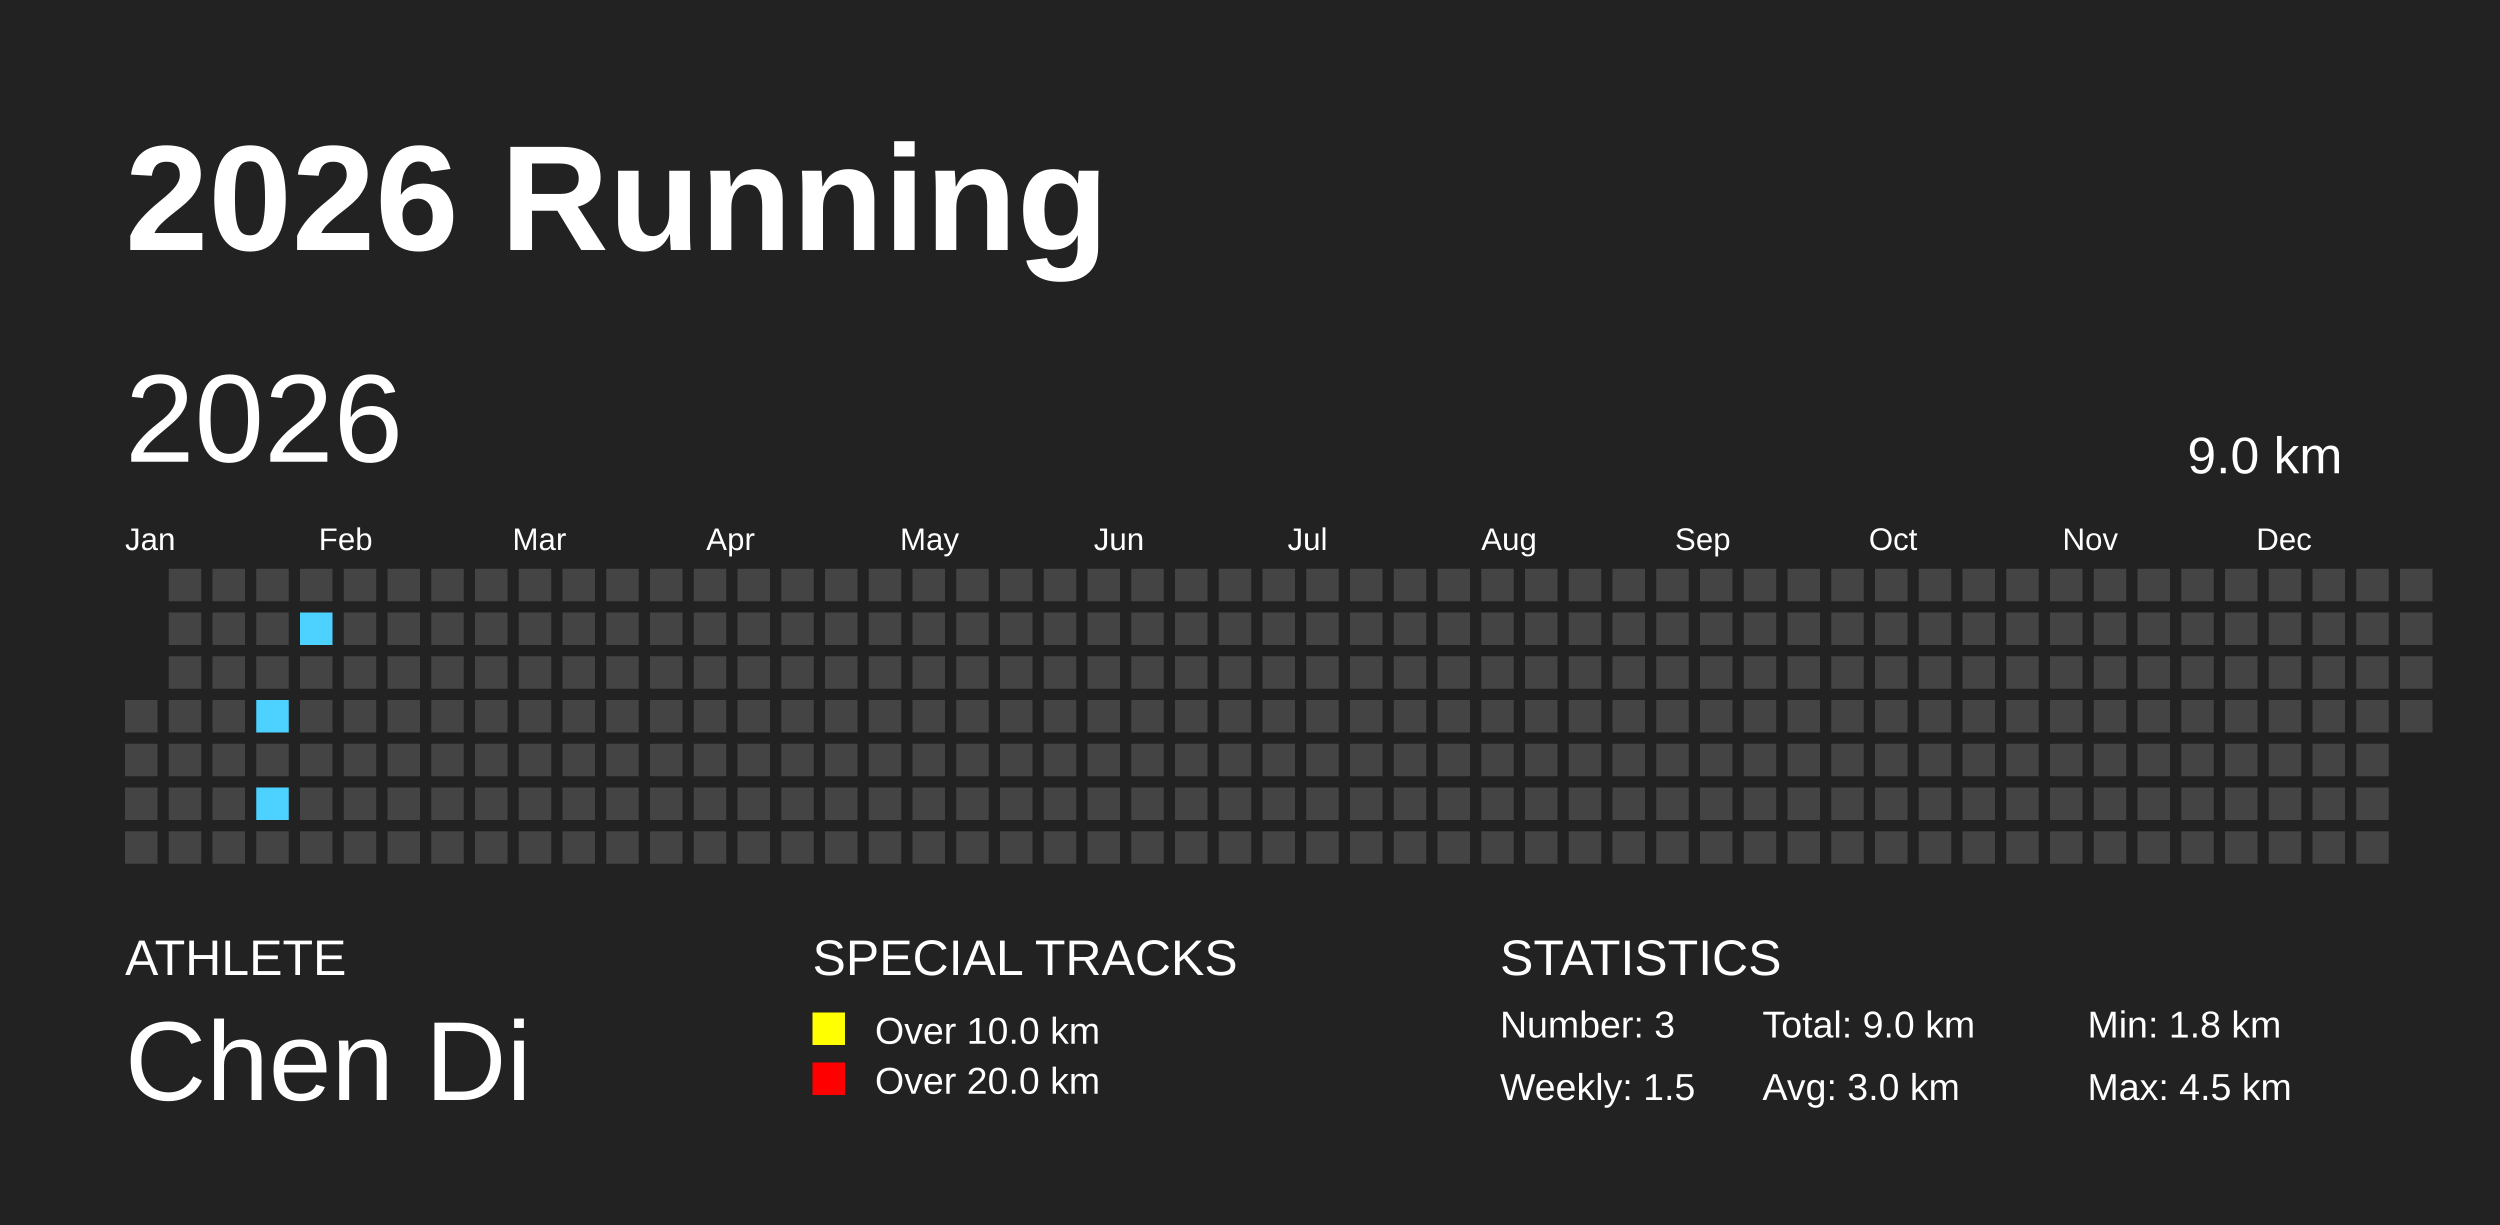
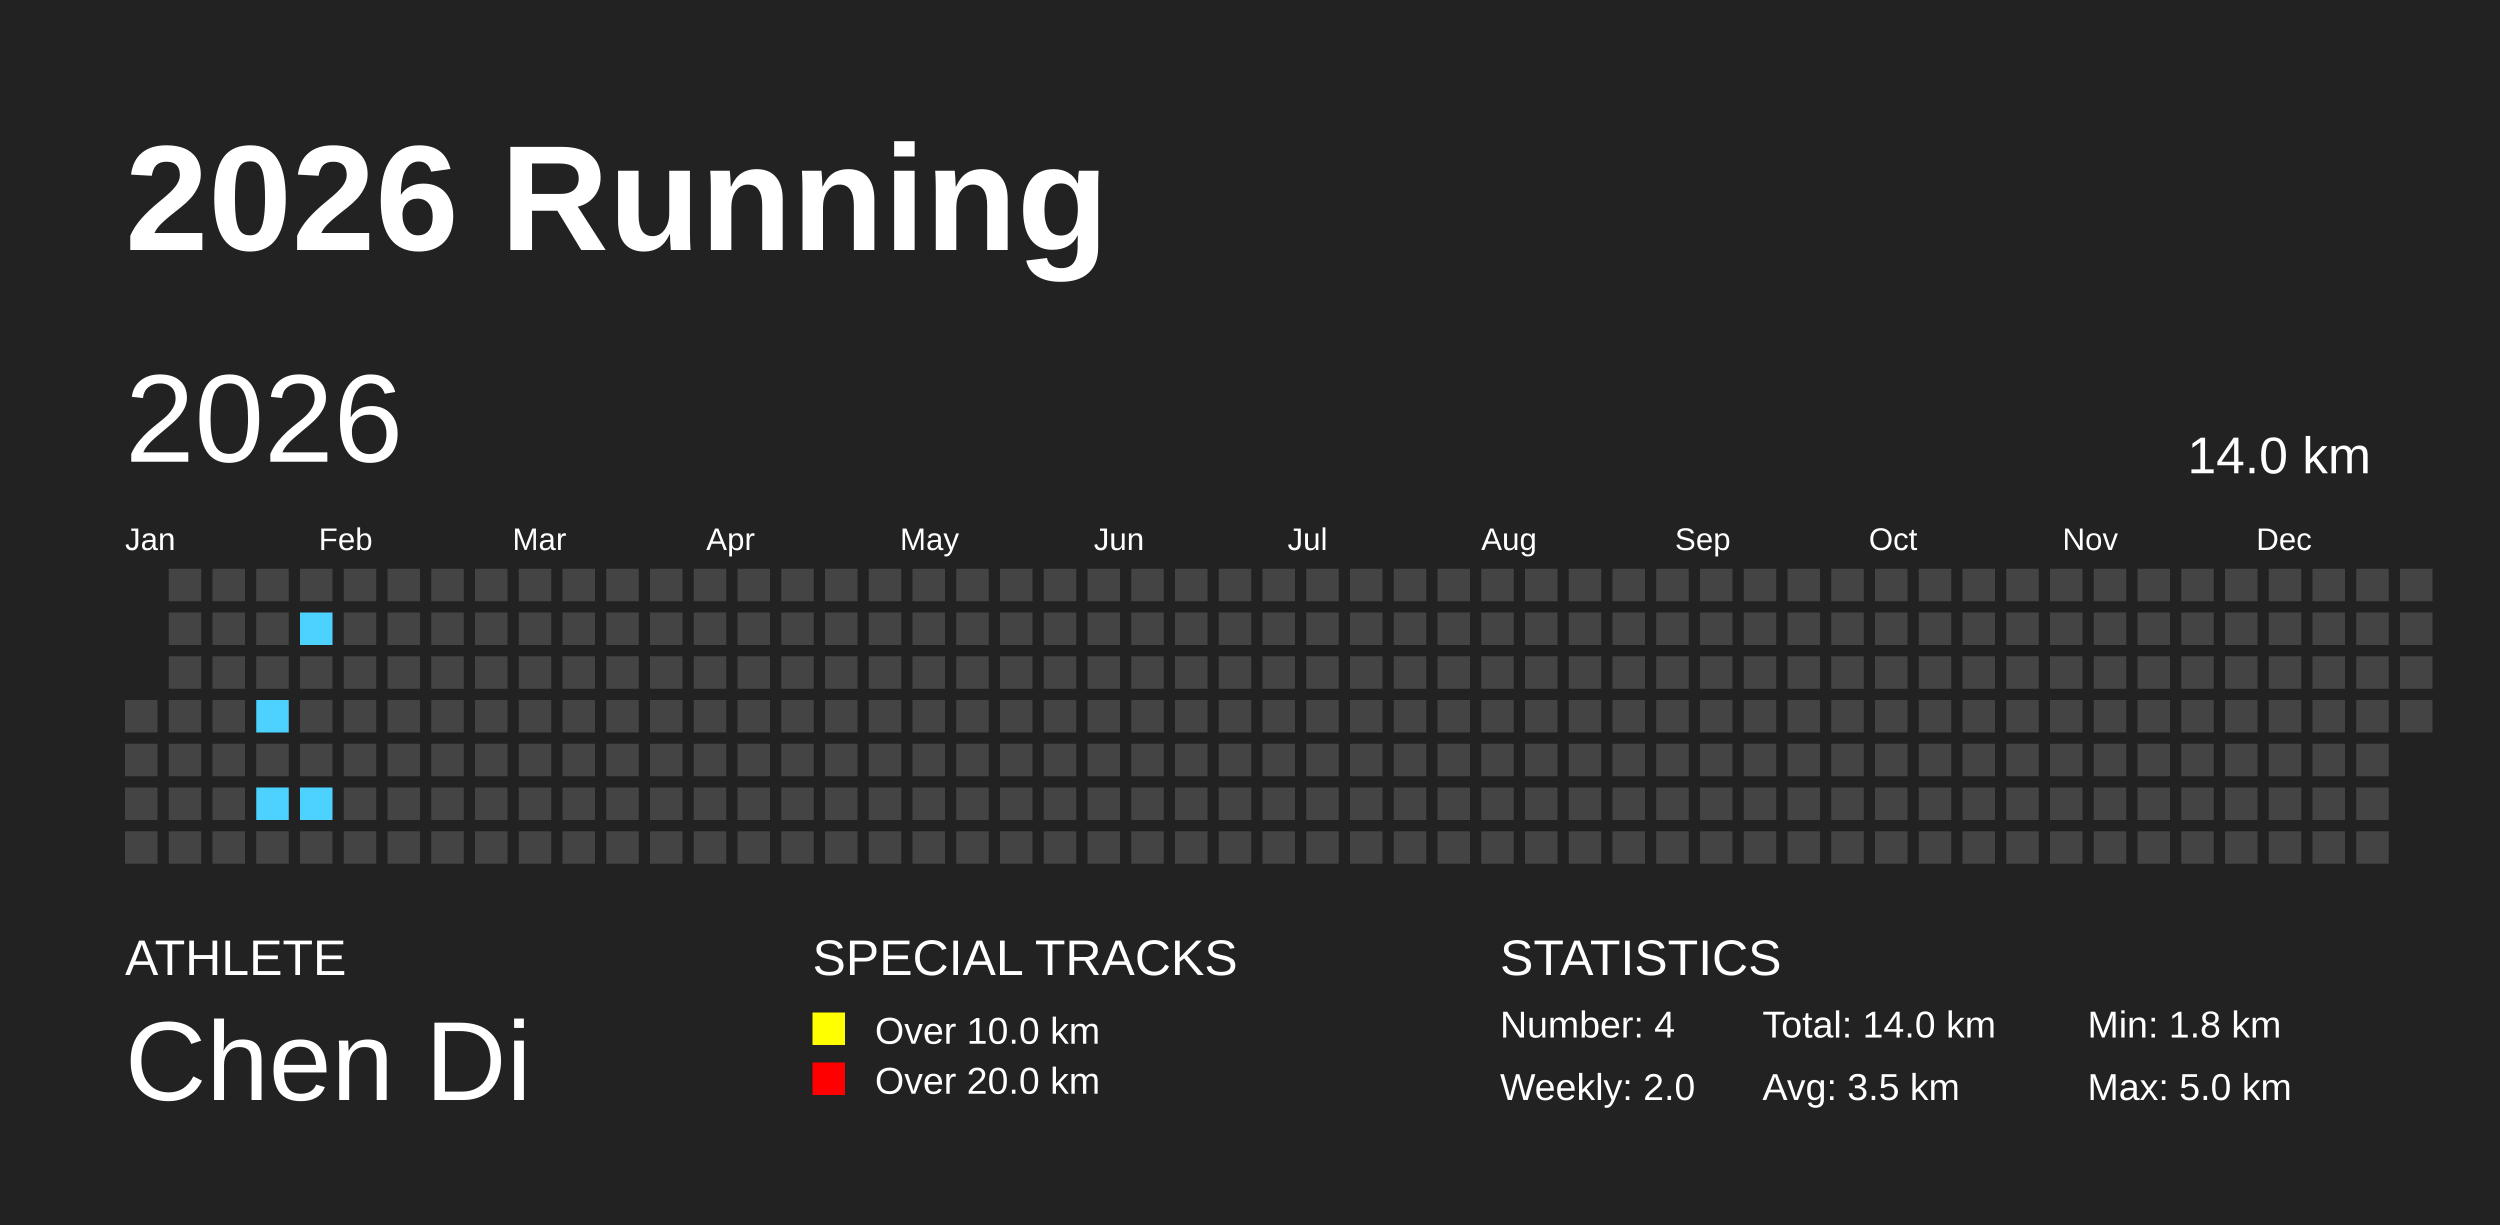
<svg xmlns="http://www.w3.org/2000/svg" baseProfile="full" height="98mm" version="1.1" viewBox="0,0,200,98" width="200mm">
  <defs />
  <rect fill="#222222" height="98" width="200" x="0" y="0" />
  <text fill="#FFFFFF" style="font-size:12px; font-family:Arial; font-weight:bold;" x="10" y="20">2026 Running</text>
  <text fill="#FFFFFF" style="font-size:4px; font-family:Arial" x="10" y="78">ATHLETE</text>
  <text fill="#FFFFFF" style="font-size:9px; font-family:Arial" x="10" y="88">Chen Di</text>
  <text fill="#FFFFFF" style="font-size:4px; font-family:Arial" x="65" y="78">SPECIAL TRACKS</text>
  <rect fill="yellow" height="2.6" width="2.6" x="65" y="81" />
  <text fill="#FFFFFF" style="font-size:3px; font-family:Arial" x="70" y="83.5">Over 10.0 km</text>
  <rect fill="red" height="2.6" width="2.6" x="65" y="85" />
  <text fill="#FFFFFF" style="font-size:3px; font-family:Arial" x="70" y="87.5">Over 20.0 km</text>
  <text fill="#FFFFFF" style="font-size:4px; font-family:Arial" x="120" y="78">STATISTICS</text>
-   <text fill="#FFFFFF" style="font-size:3px; font-family:Arial" x="120" y="83">Number: 3</text>
-   <text fill="#FFFFFF" style="font-size:3px; font-family:Arial" x="120" y="88">Weekly: 1.5</text>
-   <text fill="#FFFFFF" style="font-size:3px; font-family:Arial" x="141" y="83">Total: 9.0 km</text>
-   <text fill="#FFFFFF" style="font-size:3px; font-family:Arial" x="141" y="88">Avg: 3.0 km</text>
+   <text fill="#FFFFFF" style="font-size:3px; font-family:Arial" x="120" y="83">Number: 4</text>
+   <text fill="#FFFFFF" style="font-size:3px; font-family:Arial" x="120" y="88">Weekly: 2.0</text>
+   <text fill="#FFFFFF" style="font-size:3px; font-family:Arial" x="141" y="83">Total: 14.0 km</text>
+   <text fill="#FFFFFF" style="font-size:3px; font-family:Arial" x="141" y="88">Avg: 3.5 km</text>
  <text fill="#FFFFFF" style="font-size:3px; font-family:Arial" x="167" y="83">Min: 1.8 km</text>
-   <text fill="#FFFFFF" style="font-size:3px; font-family:Arial" x="167" y="88">Max: 4.5 km</text>
+   <text fill="#FFFFFF" style="font-size:3px; font-family:Arial" x="167" y="88">Max: 5.0 km</text>
  <text dominant-baseline="hanging" fill="#FFFFFF" style="font-size:10.0px; font-family:Arial;" x="10" y="30">2026</text>
-   <text dominant-baseline="hanging" fill="#FFFFFF" style="font-size:4.125px; font-family:Arial;" x="175" y="35">9.0 km</text>
+   <text dominant-baseline="hanging" fill="#FFFFFF" style="font-size:4.125px; font-family:Arial;" x="175" y="35">14.0 km</text>
  <text fill="#FFFFFF" style="font-size:2.5px; font-family:Arial" x="10.0" y="44">Jan</text>
  <text fill="#FFFFFF" style="font-size:2.5px; font-family:Arial" x="25.5" y="44">Feb</text>
  <text fill="#FFFFFF" style="font-size:2.5px; font-family:Arial" x="41.0" y="44">Mar</text>
  <text fill="#FFFFFF" style="font-size:2.5px; font-family:Arial" x="56.5" y="44">Apr</text>
  <text fill="#FFFFFF" style="font-size:2.5px; font-family:Arial" x="72.0" y="44">May</text>
  <text fill="#FFFFFF" style="font-size:2.5px; font-family:Arial" x="87.5" y="44">Jun</text>
  <text fill="#FFFFFF" style="font-size:2.5px; font-family:Arial" x="103.0" y="44">Jul</text>
  <text fill="#FFFFFF" style="font-size:2.5px; font-family:Arial" x="118.5" y="44">Aug</text>
  <text fill="#FFFFFF" style="font-size:2.5px; font-family:Arial" x="134.0" y="44">Sep</text>
  <text fill="#FFFFFF" style="font-size:2.5px; font-family:Arial" x="149.5" y="44">Oct</text>
  <text fill="#FFFFFF" style="font-size:2.5px; font-family:Arial" x="165.0" y="44">Nov</text>
  <text fill="#FFFFFF" style="font-size:2.5px; font-family:Arial" x="180.5" y="44">Dec</text>
  <rect fill="#444444" height="2.6" width="2.6" x="10.0" y="56.0" />
  <rect fill="#444444" height="2.6" width="2.6" x="10.0" y="59.5" />
  <rect fill="#444444" height="2.6" width="2.6" x="10.0" y="63.0" />
  <rect fill="#444444" height="2.6" width="2.6" x="10.0" y="66.5" />
  <rect fill="#444444" height="2.6" width="2.6" x="13.5" y="45.5" />
  <rect fill="#444444" height="2.6" width="2.6" x="13.5" y="49.0" />
  <rect fill="#444444" height="2.6" width="2.6" x="13.5" y="52.5" />
  <rect fill="#444444" height="2.6" width="2.6" x="13.5" y="56.0" />
  <rect fill="#444444" height="2.6" width="2.6" x="13.5" y="59.5" />
  <rect fill="#444444" height="2.6" width="2.6" x="13.5" y="63.0" />
  <rect fill="#444444" height="2.6" width="2.6" x="13.5" y="66.5" />
  <rect fill="#444444" height="2.6" width="2.6" x="17.0" y="45.5" />
  <rect fill="#444444" height="2.6" width="2.6" x="17.0" y="49.0" />
  <rect fill="#444444" height="2.6" width="2.6" x="17.0" y="52.5" />
  <rect fill="#444444" height="2.6" width="2.6" x="17.0" y="56.0" />
  <rect fill="#444444" height="2.6" width="2.6" x="17.0" y="59.5" />
  <rect fill="#444444" height="2.6" width="2.6" x="17.0" y="63.0" />
  <rect fill="#444444" height="2.6" width="2.6" x="17.0" y="66.5" />
  <rect fill="#444444" height="2.6" width="2.6" x="20.5" y="45.5" />
  <rect fill="#444444" height="2.6" width="2.6" x="20.5" y="49.0" />
  <rect fill="#444444" height="2.6" width="2.6" x="20.5" y="52.5" />
  <rect fill="#4DD2FF" height="2.6" width="2.6" x="20.5" y="56.0" />
  <rect fill="#444444" height="2.6" width="2.6" x="20.5" y="59.5" />
  <rect fill="#4DD2FF" height="2.6" width="2.6" x="20.5" y="63.0" />
  <rect fill="#444444" height="2.6" width="2.6" x="20.5" y="66.5" />
  <rect fill="#444444" height="2.6" width="2.6" x="24.0" y="45.5" />
  <rect fill="#4DD2FF" height="2.6" width="2.6" x="24.0" y="49.0" />
  <rect fill="#444444" height="2.6" width="2.6" x="24.0" y="52.5" />
  <rect fill="#444444" height="2.6" width="2.6" x="24.0" y="56.0" />
  <rect fill="#444444" height="2.6" width="2.6" x="24.0" y="59.5" />
-   <rect fill="#444444" height="2.6" width="2.6" x="24.0" y="63.0" />
+   <rect fill="#4DD2FF" height="2.6" width="2.6" x="24.0" y="63.0" />
  <rect fill="#444444" height="2.6" width="2.6" x="24.0" y="66.5" />
  <rect fill="#444444" height="2.6" width="2.6" x="27.5" y="45.5" />
  <rect fill="#444444" height="2.6" width="2.6" x="27.5" y="49.0" />
  <rect fill="#444444" height="2.6" width="2.6" x="27.5" y="52.5" />
  <rect fill="#444444" height="2.6" width="2.6" x="27.5" y="56.0" />
  <rect fill="#444444" height="2.6" width="2.6" x="27.5" y="59.5" />
  <rect fill="#444444" height="2.6" width="2.6" x="27.5" y="63.0" />
  <rect fill="#444444" height="2.6" width="2.6" x="27.5" y="66.5" />
  <rect fill="#444444" height="2.6" width="2.6" x="31.0" y="45.5" />
  <rect fill="#444444" height="2.6" width="2.6" x="31.0" y="49.0" />
  <rect fill="#444444" height="2.6" width="2.6" x="31.0" y="52.5" />
  <rect fill="#444444" height="2.6" width="2.6" x="31.0" y="56.0" />
  <rect fill="#444444" height="2.6" width="2.6" x="31.0" y="59.5" />
  <rect fill="#444444" height="2.6" width="2.6" x="31.0" y="63.0" />
  <rect fill="#444444" height="2.6" width="2.6" x="31.0" y="66.5" />
  <rect fill="#444444" height="2.6" width="2.6" x="34.5" y="45.5" />
  <rect fill="#444444" height="2.6" width="2.6" x="34.5" y="49.0" />
  <rect fill="#444444" height="2.6" width="2.6" x="34.5" y="52.5" />
  <rect fill="#444444" height="2.6" width="2.6" x="34.5" y="56.0" />
  <rect fill="#444444" height="2.6" width="2.6" x="34.5" y="59.5" />
  <rect fill="#444444" height="2.6" width="2.6" x="34.5" y="63.0" />
  <rect fill="#444444" height="2.6" width="2.6" x="34.5" y="66.5" />
  <rect fill="#444444" height="2.6" width="2.6" x="38.0" y="45.5" />
  <rect fill="#444444" height="2.6" width="2.6" x="38.0" y="49.0" />
  <rect fill="#444444" height="2.6" width="2.6" x="38.0" y="52.5" />
  <rect fill="#444444" height="2.6" width="2.6" x="38.0" y="56.0" />
  <rect fill="#444444" height="2.6" width="2.6" x="38.0" y="59.5" />
  <rect fill="#444444" height="2.6" width="2.6" x="38.0" y="63.0" />
  <rect fill="#444444" height="2.6" width="2.6" x="38.0" y="66.5" />
  <rect fill="#444444" height="2.6" width="2.6" x="41.5" y="45.5" />
  <rect fill="#444444" height="2.6" width="2.6" x="41.5" y="49.0" />
  <rect fill="#444444" height="2.6" width="2.6" x="41.5" y="52.5" />
  <rect fill="#444444" height="2.6" width="2.6" x="41.5" y="56.0" />
  <rect fill="#444444" height="2.6" width="2.6" x="41.5" y="59.5" />
  <rect fill="#444444" height="2.6" width="2.6" x="41.5" y="63.0" />
  <rect fill="#444444" height="2.6" width="2.6" x="41.5" y="66.5" />
  <rect fill="#444444" height="2.6" width="2.6" x="45.0" y="45.5" />
  <rect fill="#444444" height="2.6" width="2.6" x="45.0" y="49.0" />
  <rect fill="#444444" height="2.6" width="2.6" x="45.0" y="52.5" />
  <rect fill="#444444" height="2.6" width="2.6" x="45.0" y="56.0" />
  <rect fill="#444444" height="2.6" width="2.6" x="45.0" y="59.5" />
  <rect fill="#444444" height="2.6" width="2.6" x="45.0" y="63.0" />
  <rect fill="#444444" height="2.6" width="2.6" x="45.0" y="66.5" />
  <rect fill="#444444" height="2.6" width="2.6" x="48.5" y="45.5" />
  <rect fill="#444444" height="2.6" width="2.6" x="48.5" y="49.0" />
  <rect fill="#444444" height="2.6" width="2.6" x="48.5" y="52.5" />
  <rect fill="#444444" height="2.6" width="2.6" x="48.5" y="56.0" />
  <rect fill="#444444" height="2.6" width="2.6" x="48.5" y="59.5" />
  <rect fill="#444444" height="2.6" width="2.6" x="48.5" y="63.0" />
  <rect fill="#444444" height="2.6" width="2.6" x="48.5" y="66.5" />
  <rect fill="#444444" height="2.6" width="2.6" x="52.0" y="45.5" />
  <rect fill="#444444" height="2.6" width="2.6" x="52.0" y="49.0" />
  <rect fill="#444444" height="2.6" width="2.6" x="52.0" y="52.5" />
  <rect fill="#444444" height="2.6" width="2.6" x="52.0" y="56.0" />
  <rect fill="#444444" height="2.6" width="2.6" x="52.0" y="59.5" />
  <rect fill="#444444" height="2.6" width="2.6" x="52.0" y="63.0" />
  <rect fill="#444444" height="2.6" width="2.6" x="52.0" y="66.5" />
  <rect fill="#444444" height="2.6" width="2.6" x="55.5" y="45.5" />
  <rect fill="#444444" height="2.6" width="2.6" x="55.5" y="49.0" />
  <rect fill="#444444" height="2.6" width="2.6" x="55.5" y="52.5" />
  <rect fill="#444444" height="2.6" width="2.6" x="55.5" y="56.0" />
  <rect fill="#444444" height="2.6" width="2.6" x="55.5" y="59.5" />
  <rect fill="#444444" height="2.6" width="2.6" x="55.5" y="63.0" />
  <rect fill="#444444" height="2.6" width="2.6" x="55.5" y="66.5" />
  <rect fill="#444444" height="2.6" width="2.6" x="59.0" y="45.5" />
  <rect fill="#444444" height="2.6" width="2.6" x="59.0" y="49.0" />
  <rect fill="#444444" height="2.6" width="2.6" x="59.0" y="52.5" />
  <rect fill="#444444" height="2.6" width="2.6" x="59.0" y="56.0" />
  <rect fill="#444444" height="2.6" width="2.6" x="59.0" y="59.5" />
  <rect fill="#444444" height="2.6" width="2.6" x="59.0" y="63.0" />
  <rect fill="#444444" height="2.6" width="2.6" x="59.0" y="66.5" />
  <rect fill="#444444" height="2.6" width="2.6" x="62.5" y="45.5" />
  <rect fill="#444444" height="2.6" width="2.6" x="62.5" y="49.0" />
  <rect fill="#444444" height="2.6" width="2.6" x="62.5" y="52.5" />
  <rect fill="#444444" height="2.6" width="2.6" x="62.5" y="56.0" />
  <rect fill="#444444" height="2.6" width="2.6" x="62.5" y="59.5" />
  <rect fill="#444444" height="2.6" width="2.6" x="62.5" y="63.0" />
  <rect fill="#444444" height="2.6" width="2.6" x="62.5" y="66.5" />
  <rect fill="#444444" height="2.6" width="2.6" x="66.0" y="45.5" />
  <rect fill="#444444" height="2.6" width="2.6" x="66.0" y="49.0" />
  <rect fill="#444444" height="2.6" width="2.6" x="66.0" y="52.5" />
  <rect fill="#444444" height="2.6" width="2.6" x="66.0" y="56.0" />
  <rect fill="#444444" height="2.6" width="2.6" x="66.0" y="59.5" />
  <rect fill="#444444" height="2.6" width="2.6" x="66.0" y="63.0" />
  <rect fill="#444444" height="2.6" width="2.6" x="66.0" y="66.5" />
  <rect fill="#444444" height="2.6" width="2.6" x="69.5" y="45.5" />
  <rect fill="#444444" height="2.6" width="2.6" x="69.5" y="49.0" />
  <rect fill="#444444" height="2.6" width="2.6" x="69.5" y="52.5" />
  <rect fill="#444444" height="2.6" width="2.6" x="69.5" y="56.0" />
  <rect fill="#444444" height="2.6" width="2.6" x="69.5" y="59.5" />
  <rect fill="#444444" height="2.6" width="2.6" x="69.5" y="63.0" />
  <rect fill="#444444" height="2.6" width="2.6" x="69.5" y="66.5" />
  <rect fill="#444444" height="2.6" width="2.6" x="73.0" y="45.5" />
  <rect fill="#444444" height="2.6" width="2.6" x="73.0" y="49.0" />
  <rect fill="#444444" height="2.6" width="2.6" x="73.0" y="52.5" />
  <rect fill="#444444" height="2.6" width="2.6" x="73.0" y="56.0" />
  <rect fill="#444444" height="2.6" width="2.6" x="73.0" y="59.5" />
  <rect fill="#444444" height="2.6" width="2.6" x="73.0" y="63.0" />
  <rect fill="#444444" height="2.6" width="2.6" x="73.0" y="66.5" />
  <rect fill="#444444" height="2.6" width="2.6" x="76.5" y="45.5" />
  <rect fill="#444444" height="2.6" width="2.6" x="76.5" y="49.0" />
  <rect fill="#444444" height="2.6" width="2.6" x="76.5" y="52.5" />
  <rect fill="#444444" height="2.6" width="2.6" x="76.5" y="56.0" />
  <rect fill="#444444" height="2.6" width="2.6" x="76.5" y="59.5" />
  <rect fill="#444444" height="2.6" width="2.6" x="76.5" y="63.0" />
  <rect fill="#444444" height="2.6" width="2.6" x="76.5" y="66.5" />
  <rect fill="#444444" height="2.6" width="2.6" x="80.0" y="45.5" />
  <rect fill="#444444" height="2.6" width="2.6" x="80.0" y="49.0" />
  <rect fill="#444444" height="2.6" width="2.6" x="80.0" y="52.5" />
  <rect fill="#444444" height="2.6" width="2.6" x="80.0" y="56.0" />
  <rect fill="#444444" height="2.6" width="2.6" x="80.0" y="59.5" />
  <rect fill="#444444" height="2.6" width="2.6" x="80.0" y="63.0" />
  <rect fill="#444444" height="2.6" width="2.6" x="80.0" y="66.5" />
  <rect fill="#444444" height="2.6" width="2.6" x="83.5" y="45.5" />
  <rect fill="#444444" height="2.6" width="2.6" x="83.5" y="49.0" />
  <rect fill="#444444" height="2.6" width="2.6" x="83.5" y="52.5" />
  <rect fill="#444444" height="2.6" width="2.6" x="83.5" y="56.0" />
  <rect fill="#444444" height="2.6" width="2.6" x="83.5" y="59.5" />
  <rect fill="#444444" height="2.6" width="2.6" x="83.5" y="63.0" />
  <rect fill="#444444" height="2.6" width="2.6" x="83.5" y="66.5" />
  <rect fill="#444444" height="2.6" width="2.6" x="87.0" y="45.5" />
  <rect fill="#444444" height="2.6" width="2.6" x="87.0" y="49.0" />
  <rect fill="#444444" height="2.6" width="2.6" x="87.0" y="52.5" />
  <rect fill="#444444" height="2.6" width="2.6" x="87.0" y="56.0" />
  <rect fill="#444444" height="2.6" width="2.6" x="87.0" y="59.5" />
  <rect fill="#444444" height="2.6" width="2.6" x="87.0" y="63.0" />
  <rect fill="#444444" height="2.6" width="2.6" x="87.0" y="66.5" />
  <rect fill="#444444" height="2.6" width="2.6" x="90.5" y="45.5" />
  <rect fill="#444444" height="2.6" width="2.6" x="90.5" y="49.0" />
  <rect fill="#444444" height="2.6" width="2.6" x="90.5" y="52.5" />
  <rect fill="#444444" height="2.6" width="2.6" x="90.5" y="56.0" />
  <rect fill="#444444" height="2.6" width="2.6" x="90.5" y="59.5" />
  <rect fill="#444444" height="2.6" width="2.6" x="90.5" y="63.0" />
  <rect fill="#444444" height="2.6" width="2.6" x="90.5" y="66.5" />
  <rect fill="#444444" height="2.6" width="2.6" x="94.0" y="45.5" />
  <rect fill="#444444" height="2.6" width="2.6" x="94.0" y="49.0" />
  <rect fill="#444444" height="2.6" width="2.6" x="94.0" y="52.5" />
  <rect fill="#444444" height="2.6" width="2.6" x="94.0" y="56.0" />
  <rect fill="#444444" height="2.6" width="2.6" x="94.0" y="59.5" />
  <rect fill="#444444" height="2.6" width="2.6" x="94.0" y="63.0" />
  <rect fill="#444444" height="2.6" width="2.6" x="94.0" y="66.5" />
  <rect fill="#444444" height="2.6" width="2.6" x="97.5" y="45.5" />
  <rect fill="#444444" height="2.6" width="2.6" x="97.5" y="49.0" />
  <rect fill="#444444" height="2.6" width="2.6" x="97.5" y="52.5" />
  <rect fill="#444444" height="2.6" width="2.6" x="97.5" y="56.0" />
  <rect fill="#444444" height="2.6" width="2.6" x="97.5" y="59.5" />
  <rect fill="#444444" height="2.6" width="2.6" x="97.5" y="63.0" />
  <rect fill="#444444" height="2.6" width="2.6" x="97.5" y="66.5" />
  <rect fill="#444444" height="2.6" width="2.6" x="101.0" y="45.5" />
  <rect fill="#444444" height="2.6" width="2.6" x="101.0" y="49.0" />
  <rect fill="#444444" height="2.6" width="2.6" x="101.0" y="52.5" />
  <rect fill="#444444" height="2.6" width="2.6" x="101.0" y="56.0" />
  <rect fill="#444444" height="2.6" width="2.6" x="101.0" y="59.5" />
  <rect fill="#444444" height="2.6" width="2.6" x="101.0" y="63.0" />
  <rect fill="#444444" height="2.6" width="2.6" x="101.0" y="66.5" />
  <rect fill="#444444" height="2.6" width="2.6" x="104.5" y="45.5" />
  <rect fill="#444444" height="2.6" width="2.6" x="104.5" y="49.0" />
  <rect fill="#444444" height="2.6" width="2.6" x="104.5" y="52.5" />
  <rect fill="#444444" height="2.6" width="2.6" x="104.5" y="56.0" />
  <rect fill="#444444" height="2.6" width="2.6" x="104.5" y="59.5" />
  <rect fill="#444444" height="2.6" width="2.6" x="104.5" y="63.0" />
  <rect fill="#444444" height="2.6" width="2.6" x="104.5" y="66.5" />
  <rect fill="#444444" height="2.6" width="2.6" x="108.0" y="45.5" />
  <rect fill="#444444" height="2.6" width="2.6" x="108.0" y="49.0" />
  <rect fill="#444444" height="2.6" width="2.6" x="108.0" y="52.5" />
  <rect fill="#444444" height="2.6" width="2.6" x="108.0" y="56.0" />
  <rect fill="#444444" height="2.6" width="2.6" x="108.0" y="59.5" />
  <rect fill="#444444" height="2.6" width="2.6" x="108.0" y="63.0" />
  <rect fill="#444444" height="2.6" width="2.6" x="108.0" y="66.5" />
  <rect fill="#444444" height="2.6" width="2.6" x="111.5" y="45.5" />
  <rect fill="#444444" height="2.6" width="2.6" x="111.5" y="49.0" />
  <rect fill="#444444" height="2.6" width="2.6" x="111.5" y="52.5" />
  <rect fill="#444444" height="2.6" width="2.6" x="111.5" y="56.0" />
  <rect fill="#444444" height="2.6" width="2.6" x="111.5" y="59.5" />
  <rect fill="#444444" height="2.6" width="2.6" x="111.5" y="63.0" />
  <rect fill="#444444" height="2.6" width="2.6" x="111.5" y="66.5" />
  <rect fill="#444444" height="2.6" width="2.6" x="115.0" y="45.5" />
  <rect fill="#444444" height="2.6" width="2.6" x="115.0" y="49.0" />
  <rect fill="#444444" height="2.6" width="2.6" x="115.0" y="52.5" />
  <rect fill="#444444" height="2.6" width="2.6" x="115.0" y="56.0" />
  <rect fill="#444444" height="2.6" width="2.6" x="115.0" y="59.5" />
  <rect fill="#444444" height="2.6" width="2.6" x="115.0" y="63.0" />
  <rect fill="#444444" height="2.6" width="2.6" x="115.0" y="66.5" />
  <rect fill="#444444" height="2.6" width="2.6" x="118.5" y="45.5" />
  <rect fill="#444444" height="2.6" width="2.6" x="118.5" y="49.0" />
  <rect fill="#444444" height="2.6" width="2.6" x="118.5" y="52.5" />
  <rect fill="#444444" height="2.6" width="2.6" x="118.5" y="56.0" />
  <rect fill="#444444" height="2.6" width="2.6" x="118.5" y="59.5" />
  <rect fill="#444444" height="2.6" width="2.6" x="118.5" y="63.0" />
  <rect fill="#444444" height="2.6" width="2.6" x="118.5" y="66.5" />
  <rect fill="#444444" height="2.6" width="2.6" x="122.0" y="45.5" />
  <rect fill="#444444" height="2.6" width="2.6" x="122.0" y="49.0" />
  <rect fill="#444444" height="2.6" width="2.6" x="122.0" y="52.5" />
  <rect fill="#444444" height="2.6" width="2.6" x="122.0" y="56.0" />
  <rect fill="#444444" height="2.6" width="2.6" x="122.0" y="59.5" />
  <rect fill="#444444" height="2.6" width="2.6" x="122.0" y="63.0" />
  <rect fill="#444444" height="2.6" width="2.6" x="122.0" y="66.5" />
  <rect fill="#444444" height="2.6" width="2.6" x="125.5" y="45.5" />
  <rect fill="#444444" height="2.6" width="2.6" x="125.5" y="49.0" />
  <rect fill="#444444" height="2.6" width="2.6" x="125.5" y="52.5" />
  <rect fill="#444444" height="2.6" width="2.6" x="125.5" y="56.0" />
  <rect fill="#444444" height="2.6" width="2.6" x="125.5" y="59.5" />
  <rect fill="#444444" height="2.6" width="2.6" x="125.5" y="63.0" />
  <rect fill="#444444" height="2.6" width="2.6" x="125.5" y="66.5" />
  <rect fill="#444444" height="2.6" width="2.6" x="129.0" y="45.5" />
  <rect fill="#444444" height="2.6" width="2.6" x="129.0" y="49.0" />
  <rect fill="#444444" height="2.6" width="2.6" x="129.0" y="52.5" />
  <rect fill="#444444" height="2.6" width="2.6" x="129.0" y="56.0" />
  <rect fill="#444444" height="2.6" width="2.6" x="129.0" y="59.5" />
  <rect fill="#444444" height="2.6" width="2.6" x="129.0" y="63.0" />
  <rect fill="#444444" height="2.6" width="2.6" x="129.0" y="66.5" />
  <rect fill="#444444" height="2.6" width="2.6" x="132.5" y="45.5" />
  <rect fill="#444444" height="2.6" width="2.6" x="132.5" y="49.0" />
  <rect fill="#444444" height="2.6" width="2.6" x="132.5" y="52.5" />
  <rect fill="#444444" height="2.6" width="2.6" x="132.5" y="56.0" />
  <rect fill="#444444" height="2.6" width="2.6" x="132.5" y="59.5" />
  <rect fill="#444444" height="2.6" width="2.6" x="132.5" y="63.0" />
  <rect fill="#444444" height="2.6" width="2.6" x="132.5" y="66.5" />
  <rect fill="#444444" height="2.6" width="2.6" x="136.0" y="45.5" />
  <rect fill="#444444" height="2.6" width="2.6" x="136.0" y="49.0" />
  <rect fill="#444444" height="2.6" width="2.6" x="136.0" y="52.5" />
  <rect fill="#444444" height="2.6" width="2.6" x="136.0" y="56.0" />
  <rect fill="#444444" height="2.6" width="2.6" x="136.0" y="59.5" />
  <rect fill="#444444" height="2.6" width="2.6" x="136.0" y="63.0" />
  <rect fill="#444444" height="2.6" width="2.6" x="136.0" y="66.5" />
  <rect fill="#444444" height="2.6" width="2.6" x="139.5" y="45.5" />
  <rect fill="#444444" height="2.6" width="2.6" x="139.5" y="49.0" />
  <rect fill="#444444" height="2.6" width="2.6" x="139.5" y="52.5" />
  <rect fill="#444444" height="2.6" width="2.6" x="139.5" y="56.0" />
  <rect fill="#444444" height="2.6" width="2.6" x="139.5" y="59.5" />
  <rect fill="#444444" height="2.6" width="2.6" x="139.5" y="63.0" />
  <rect fill="#444444" height="2.6" width="2.6" x="139.5" y="66.5" />
  <rect fill="#444444" height="2.6" width="2.6" x="143.0" y="45.5" />
  <rect fill="#444444" height="2.6" width="2.6" x="143.0" y="49.0" />
  <rect fill="#444444" height="2.6" width="2.6" x="143.0" y="52.5" />
  <rect fill="#444444" height="2.6" width="2.6" x="143.0" y="56.0" />
  <rect fill="#444444" height="2.6" width="2.6" x="143.0" y="59.5" />
  <rect fill="#444444" height="2.6" width="2.6" x="143.0" y="63.0" />
  <rect fill="#444444" height="2.6" width="2.6" x="143.0" y="66.5" />
  <rect fill="#444444" height="2.6" width="2.6" x="146.5" y="45.5" />
  <rect fill="#444444" height="2.6" width="2.6" x="146.5" y="49.0" />
  <rect fill="#444444" height="2.6" width="2.6" x="146.5" y="52.5" />
  <rect fill="#444444" height="2.6" width="2.6" x="146.5" y="56.0" />
  <rect fill="#444444" height="2.6" width="2.6" x="146.5" y="59.5" />
  <rect fill="#444444" height="2.6" width="2.6" x="146.5" y="63.0" />
  <rect fill="#444444" height="2.6" width="2.6" x="146.5" y="66.5" />
  <rect fill="#444444" height="2.6" width="2.6" x="150.0" y="45.5" />
  <rect fill="#444444" height="2.6" width="2.6" x="150.0" y="49.0" />
  <rect fill="#444444" height="2.6" width="2.6" x="150.0" y="52.5" />
  <rect fill="#444444" height="2.6" width="2.6" x="150.0" y="56.0" />
  <rect fill="#444444" height="2.6" width="2.6" x="150.0" y="59.5" />
  <rect fill="#444444" height="2.6" width="2.6" x="150.0" y="63.0" />
  <rect fill="#444444" height="2.6" width="2.6" x="150.0" y="66.5" />
  <rect fill="#444444" height="2.6" width="2.6" x="153.5" y="45.5" />
  <rect fill="#444444" height="2.6" width="2.6" x="153.5" y="49.0" />
  <rect fill="#444444" height="2.6" width="2.6" x="153.5" y="52.5" />
  <rect fill="#444444" height="2.6" width="2.6" x="153.5" y="56.0" />
  <rect fill="#444444" height="2.6" width="2.6" x="153.5" y="59.5" />
  <rect fill="#444444" height="2.6" width="2.6" x="153.5" y="63.0" />
  <rect fill="#444444" height="2.6" width="2.6" x="153.5" y="66.5" />
  <rect fill="#444444" height="2.6" width="2.6" x="157.0" y="45.5" />
  <rect fill="#444444" height="2.6" width="2.6" x="157.0" y="49.0" />
  <rect fill="#444444" height="2.6" width="2.6" x="157.0" y="52.5" />
  <rect fill="#444444" height="2.6" width="2.6" x="157.0" y="56.0" />
  <rect fill="#444444" height="2.6" width="2.6" x="157.0" y="59.5" />
  <rect fill="#444444" height="2.6" width="2.6" x="157.0" y="63.0" />
  <rect fill="#444444" height="2.6" width="2.6" x="157.0" y="66.5" />
  <rect fill="#444444" height="2.6" width="2.6" x="160.5" y="45.5" />
  <rect fill="#444444" height="2.6" width="2.6" x="160.5" y="49.0" />
  <rect fill="#444444" height="2.6" width="2.6" x="160.5" y="52.5" />
  <rect fill="#444444" height="2.6" width="2.6" x="160.5" y="56.0" />
  <rect fill="#444444" height="2.6" width="2.6" x="160.5" y="59.5" />
  <rect fill="#444444" height="2.6" width="2.6" x="160.5" y="63.0" />
  <rect fill="#444444" height="2.6" width="2.6" x="160.5" y="66.5" />
  <rect fill="#444444" height="2.6" width="2.6" x="164.0" y="45.5" />
  <rect fill="#444444" height="2.6" width="2.6" x="164.0" y="49.0" />
  <rect fill="#444444" height="2.6" width="2.6" x="164.0" y="52.5" />
  <rect fill="#444444" height="2.6" width="2.6" x="164.0" y="56.0" />
  <rect fill="#444444" height="2.6" width="2.6" x="164.0" y="59.5" />
  <rect fill="#444444" height="2.6" width="2.6" x="164.0" y="63.0" />
  <rect fill="#444444" height="2.6" width="2.6" x="164.0" y="66.5" />
  <rect fill="#444444" height="2.6" width="2.6" x="167.5" y="45.5" />
  <rect fill="#444444" height="2.6" width="2.6" x="167.5" y="49.0" />
  <rect fill="#444444" height="2.6" width="2.6" x="167.5" y="52.5" />
  <rect fill="#444444" height="2.6" width="2.6" x="167.5" y="56.0" />
  <rect fill="#444444" height="2.6" width="2.6" x="167.5" y="59.5" />
  <rect fill="#444444" height="2.6" width="2.6" x="167.5" y="63.0" />
  <rect fill="#444444" height="2.6" width="2.6" x="167.5" y="66.5" />
  <rect fill="#444444" height="2.6" width="2.6" x="171.0" y="45.5" />
  <rect fill="#444444" height="2.6" width="2.6" x="171.0" y="49.0" />
  <rect fill="#444444" height="2.6" width="2.6" x="171.0" y="52.5" />
  <rect fill="#444444" height="2.6" width="2.6" x="171.0" y="56.0" />
  <rect fill="#444444" height="2.6" width="2.6" x="171.0" y="59.5" />
  <rect fill="#444444" height="2.6" width="2.6" x="171.0" y="63.0" />
  <rect fill="#444444" height="2.6" width="2.6" x="171.0" y="66.5" />
  <rect fill="#444444" height="2.6" width="2.6" x="174.5" y="45.5" />
  <rect fill="#444444" height="2.6" width="2.6" x="174.5" y="49.0" />
  <rect fill="#444444" height="2.6" width="2.6" x="174.5" y="52.5" />
  <rect fill="#444444" height="2.6" width="2.6" x="174.5" y="56.0" />
  <rect fill="#444444" height="2.6" width="2.6" x="174.5" y="59.5" />
  <rect fill="#444444" height="2.6" width="2.6" x="174.5" y="63.0" />
  <rect fill="#444444" height="2.6" width="2.6" x="174.5" y="66.5" />
  <rect fill="#444444" height="2.6" width="2.6" x="178.0" y="45.5" />
  <rect fill="#444444" height="2.6" width="2.6" x="178.0" y="49.0" />
  <rect fill="#444444" height="2.6" width="2.6" x="178.0" y="52.5" />
  <rect fill="#444444" height="2.6" width="2.6" x="178.0" y="56.0" />
  <rect fill="#444444" height="2.6" width="2.6" x="178.0" y="59.5" />
  <rect fill="#444444" height="2.6" width="2.6" x="178.0" y="63.0" />
  <rect fill="#444444" height="2.6" width="2.6" x="178.0" y="66.5" />
  <rect fill="#444444" height="2.6" width="2.6" x="181.5" y="45.5" />
  <rect fill="#444444" height="2.6" width="2.6" x="181.5" y="49.0" />
  <rect fill="#444444" height="2.6" width="2.6" x="181.5" y="52.5" />
  <rect fill="#444444" height="2.6" width="2.6" x="181.5" y="56.0" />
  <rect fill="#444444" height="2.6" width="2.6" x="181.5" y="59.5" />
  <rect fill="#444444" height="2.6" width="2.6" x="181.5" y="63.0" />
  <rect fill="#444444" height="2.6" width="2.6" x="181.5" y="66.5" />
  <rect fill="#444444" height="2.6" width="2.6" x="185.0" y="45.5" />
  <rect fill="#444444" height="2.6" width="2.6" x="185.0" y="49.0" />
  <rect fill="#444444" height="2.6" width="2.6" x="185.0" y="52.5" />
  <rect fill="#444444" height="2.6" width="2.6" x="185.0" y="56.0" />
  <rect fill="#444444" height="2.6" width="2.6" x="185.0" y="59.5" />
  <rect fill="#444444" height="2.6" width="2.6" x="185.0" y="63.0" />
  <rect fill="#444444" height="2.6" width="2.6" x="185.0" y="66.5" />
  <rect fill="#444444" height="2.6" width="2.6" x="188.5" y="45.5" />
  <rect fill="#444444" height="2.6" width="2.6" x="188.5" y="49.0" />
  <rect fill="#444444" height="2.6" width="2.6" x="188.5" y="52.5" />
  <rect fill="#444444" height="2.6" width="2.6" x="188.5" y="56.0" />
  <rect fill="#444444" height="2.6" width="2.6" x="188.5" y="59.5" />
  <rect fill="#444444" height="2.6" width="2.6" x="188.5" y="63.0" />
  <rect fill="#444444" height="2.6" width="2.6" x="188.5" y="66.5" />
  <rect fill="#444444" height="2.6" width="2.6" x="192.0" y="45.5" />
  <rect fill="#444444" height="2.6" width="2.6" x="192.0" y="49.0" />
  <rect fill="#444444" height="2.6" width="2.6" x="192.0" y="52.5" />
  <rect fill="#444444" height="2.6" width="2.6" x="192.0" y="56.0" />
</svg>
